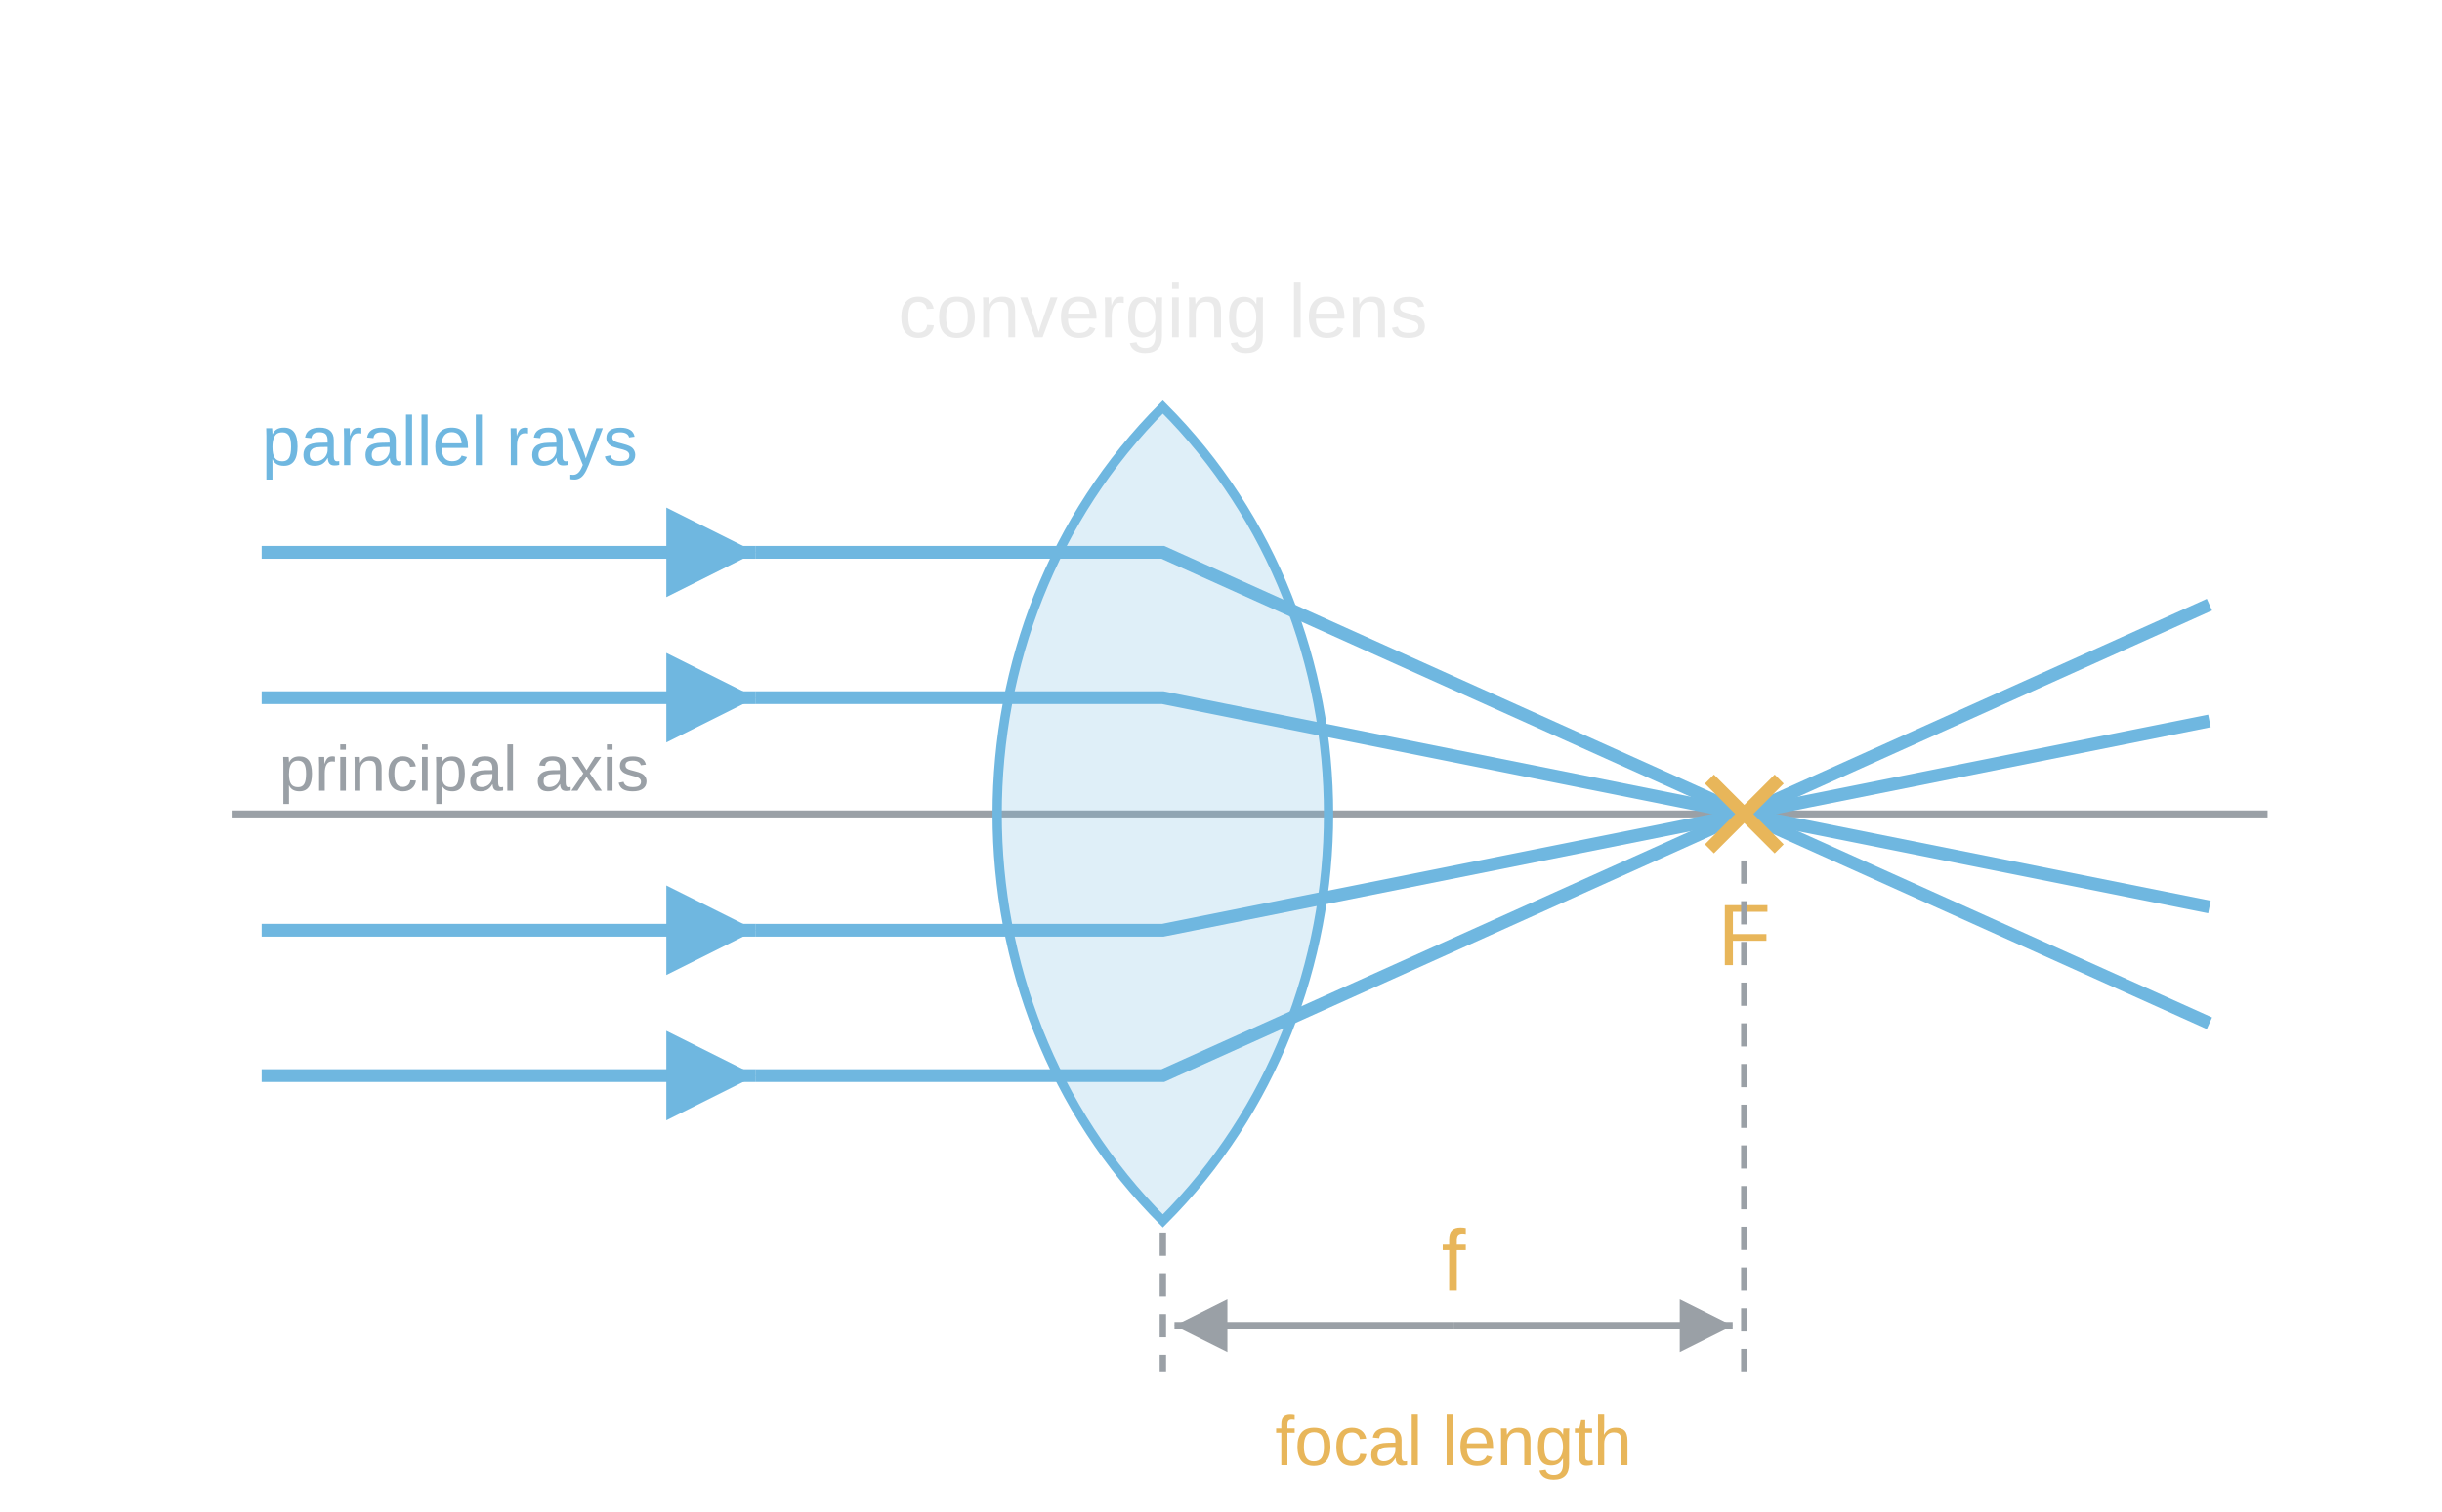
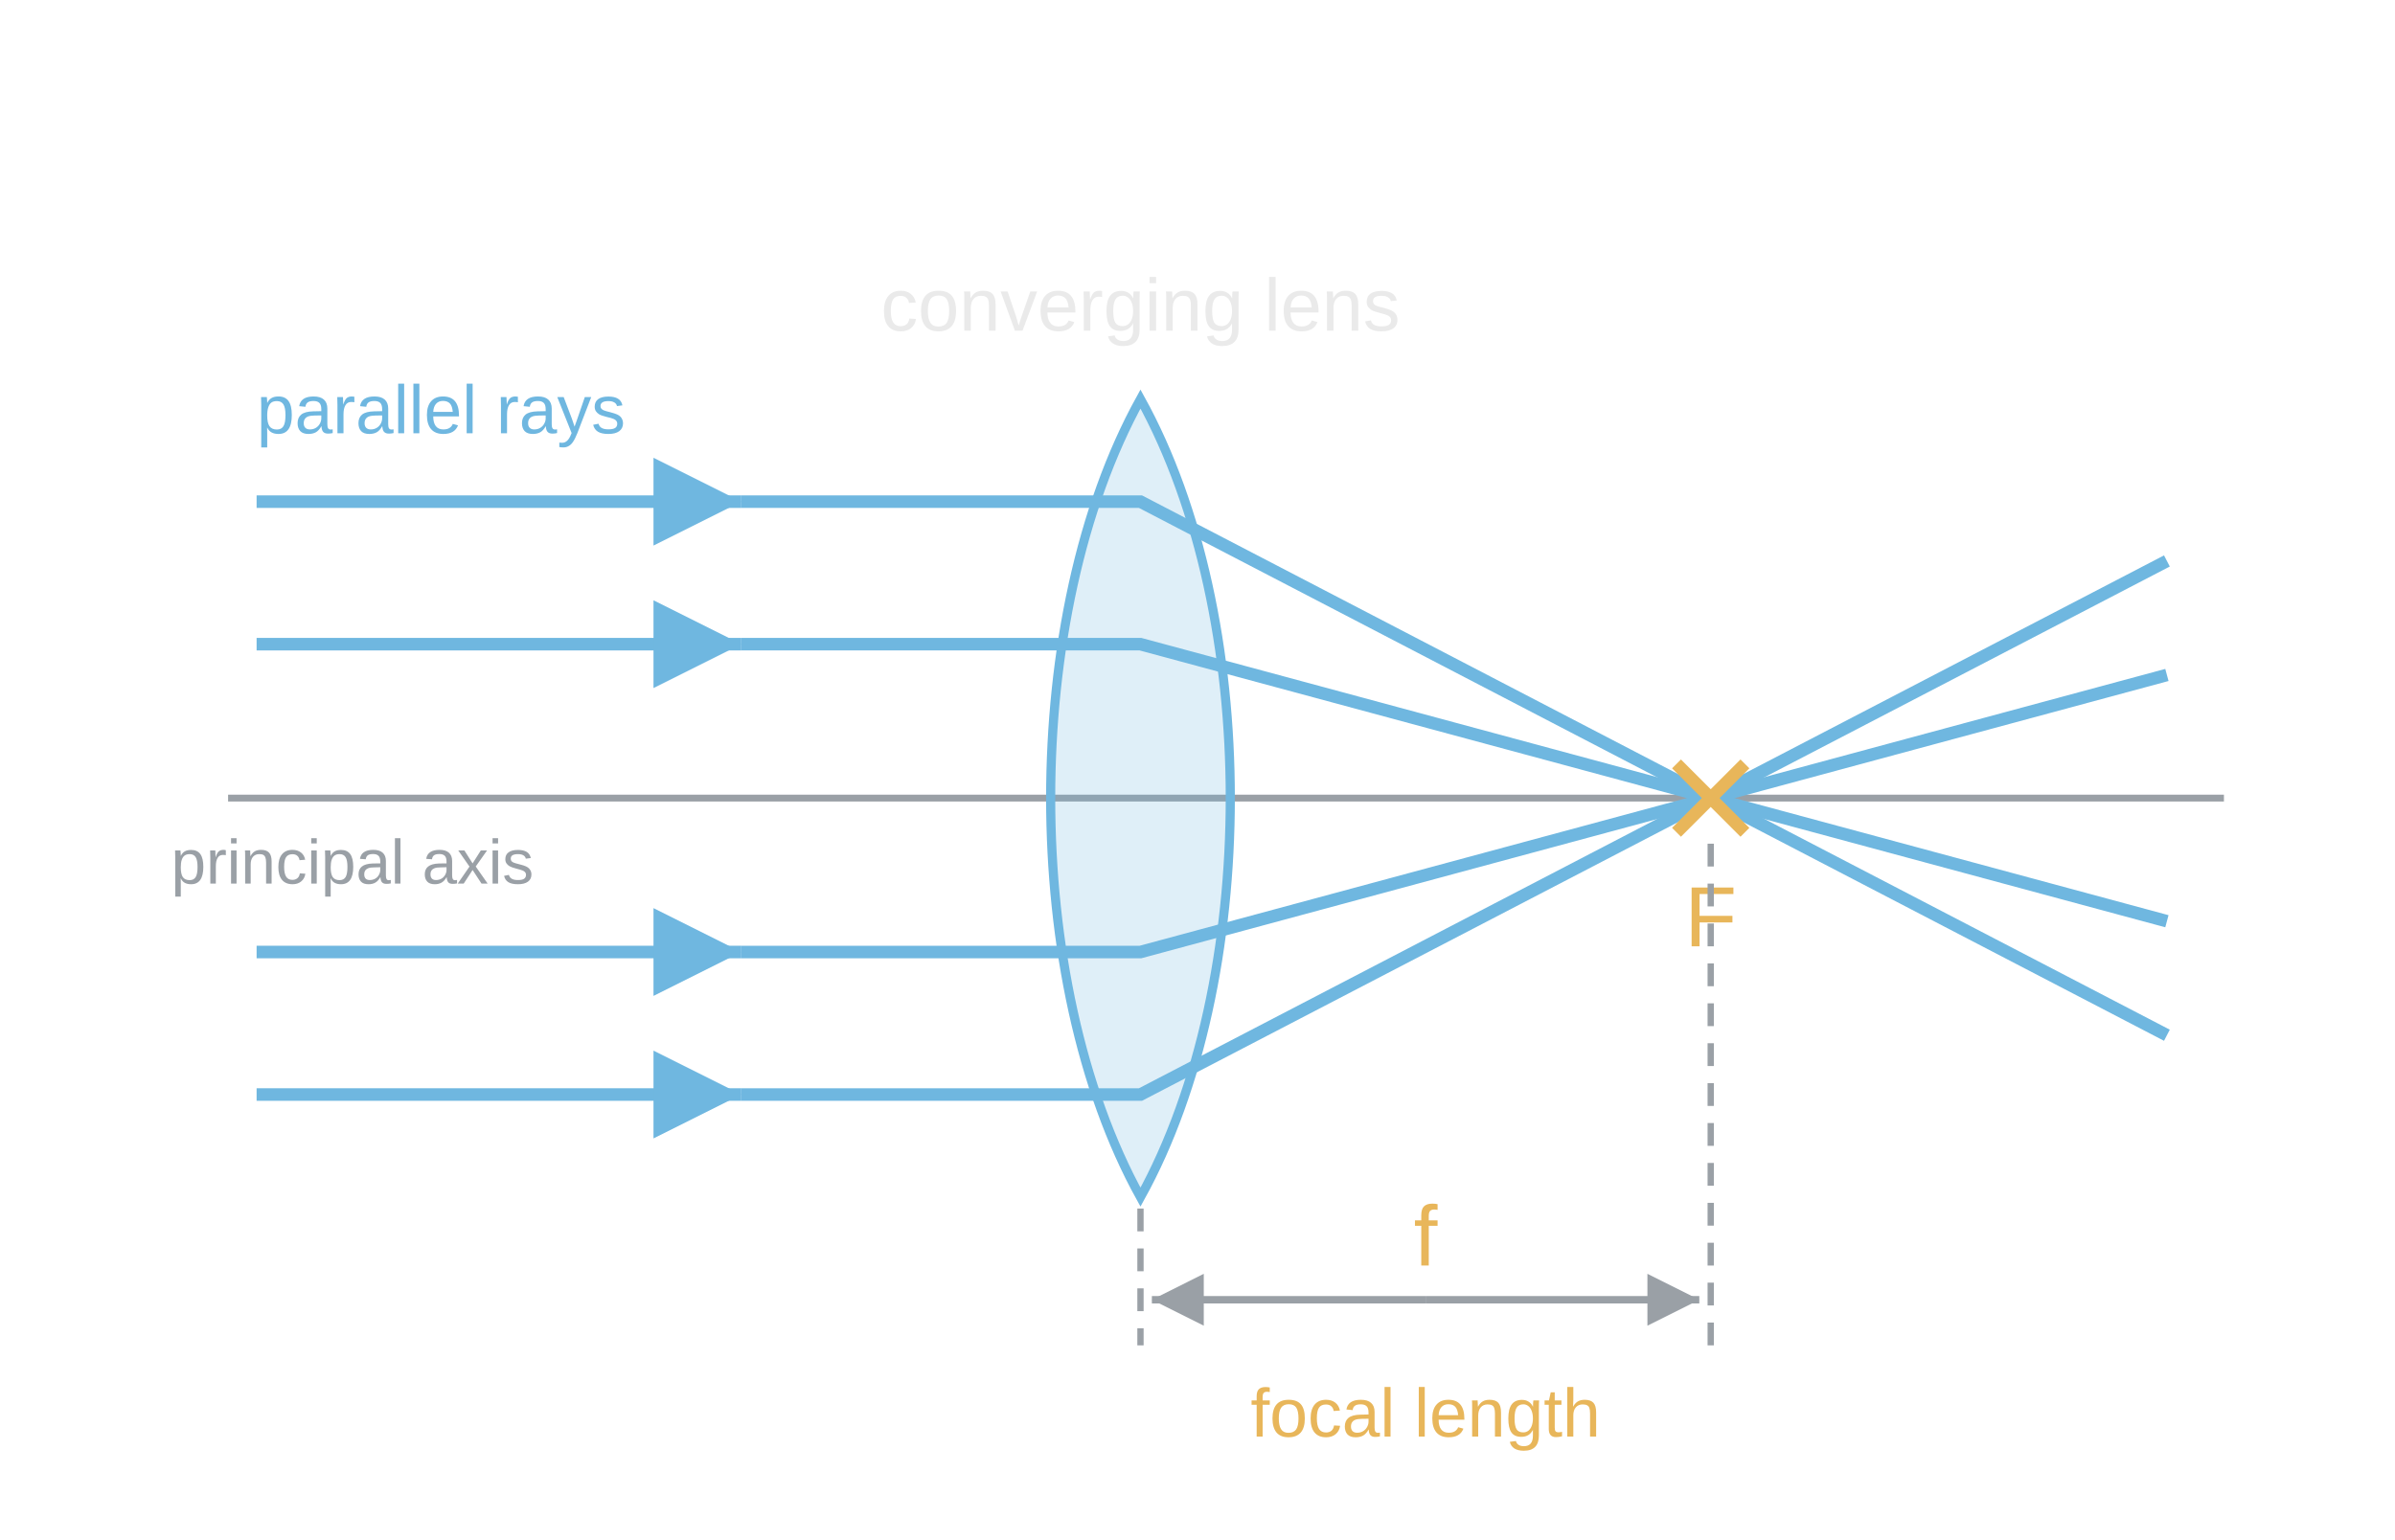
- <svg xmlns="http://www.w3.org/2000/svg" viewBox="0 0 420 260" font-family="Segoe UI, Arial, sans-serif">
+ <svg xmlns="http://www.w3.org/2000/svg" viewBox="0 0 420 270" font-family="Segoe UI, Arial, sans-serif">
  <style>
    text { fill:#EAEAEA; font-size:13px; }
    .lens { fill:#6FB7E0; fill-opacity:0.22; stroke:#6FB7E0; stroke-width:1.6; }
    .ray { fill:none; stroke:#6FB7E0; stroke-width:2.2; }
    .axisline { fill:none; stroke:#9AA0A6; stroke-width:1.2; }
    .tick { fill:none; stroke:#9AA0A6; stroke-width:1.1; stroke-dasharray:4 3; }
    .dim { fill:none; stroke:#9AA0A6; stroke-width:1.3; }
    .focus { fill:none; stroke:#E8B65A; stroke-width:2.2; }
    .sym { fill:#E8B65A; font-size:15px; }
    .lbl { fill:#E8B65A; font-size:12px; }
    .blue { fill:#6FB7E0; font-size:12px; }
    .grey { fill:#9AA0A6; font-size:11px; }
  </style>
  <defs>
    <marker id="ab" markerWidth="8" markerHeight="8" refX="7" refY="3.5" orient="auto">
      <path d="M0,0 L7,3.5 L0,7 Z" fill="#6FB7E0" />
    </marker>
    <marker id="ag" markerWidth="8" markerHeight="8" refX="7" refY="3.5" orient="auto">
      <path d="M0,0 L7,3.5 L0,7 Z" fill="#9AA0A6" />
    </marker>
  </defs>
  <path class="axisline" d="M40,140 H390" />
-   <path class="lens" d="M200,70 C238,108 238,172 200,210 C162,172 162,108 200,70 Z" />
-   <path class="ray" d="M45,95 H130" marker-end="url(#ab)" />
-   <path class="ray" d="M130,95 H200 L300,140 L380,176" />
-   <path class="ray" d="M45,120 H130" marker-end="url(#ab)" />
-   <path class="ray" d="M130,120 H200 L300,140 L380,156" />
-   <path class="ray" d="M45,160 H130" marker-end="url(#ab)" />
-   <path class="ray" d="M130,160 H200 L300,140 L380,124" />
-   <path class="ray" d="M45,185 H130" marker-end="url(#ab)" />
-   <path class="ray" d="M130,185 H200 L300,140 L380,104" />
+   <path class="lens" d="M200,70 C221,108 221,172 200,210 C179,172 179,108 200,70 Z" />
+   <path class="ray" d="M45,88 H130" marker-end="url(#ab)" />
+   <path class="ray" d="M130,88 H200 L300,140 L380,181.6" />
+   <path class="ray" d="M45,113 H130" marker-end="url(#ab)" />
+   <path class="ray" d="M130,113 H200 L300,140 L380,161.6" />
+   <path class="ray" d="M45,167 H130" marker-end="url(#ab)" />
+   <path class="ray" d="M130,167 H200 L300,140 L380,118.4" />
+   <path class="ray" d="M45,192 H130" marker-end="url(#ab)" />
+   <path class="ray" d="M130,192 H200 L300,140 L380,98.4" />
  <path class="focus" d="M294,134 L306,146 M294,146 L306,134" />
  <text class="sym" x="300" y="166" text-anchor="middle">F</text>
  <path class="tick" d="M200,212 V236" />
  <path class="tick" d="M300,148 V236" />
  <path class="dim" d="M250,228 H202" marker-end="url(#ag)" />
  <path class="dim" d="M250,228 H298" marker-end="url(#ag)" />
  <text class="sym" x="250" y="222" text-anchor="middle">f</text>
  <text class="lbl" x="250" y="252" text-anchor="middle">focal length</text>
  <text x="200" y="58" text-anchor="middle">converging lens</text>
-   <text class="blue" x="45" y="80">parallel rays</text>
-   <text class="grey" x="48" y="136">principal axis</text>
+   <text class="blue" x="45" y="76">parallel rays</text>
+   <text class="grey" x="30" y="155">principal axis</text>
</svg>
